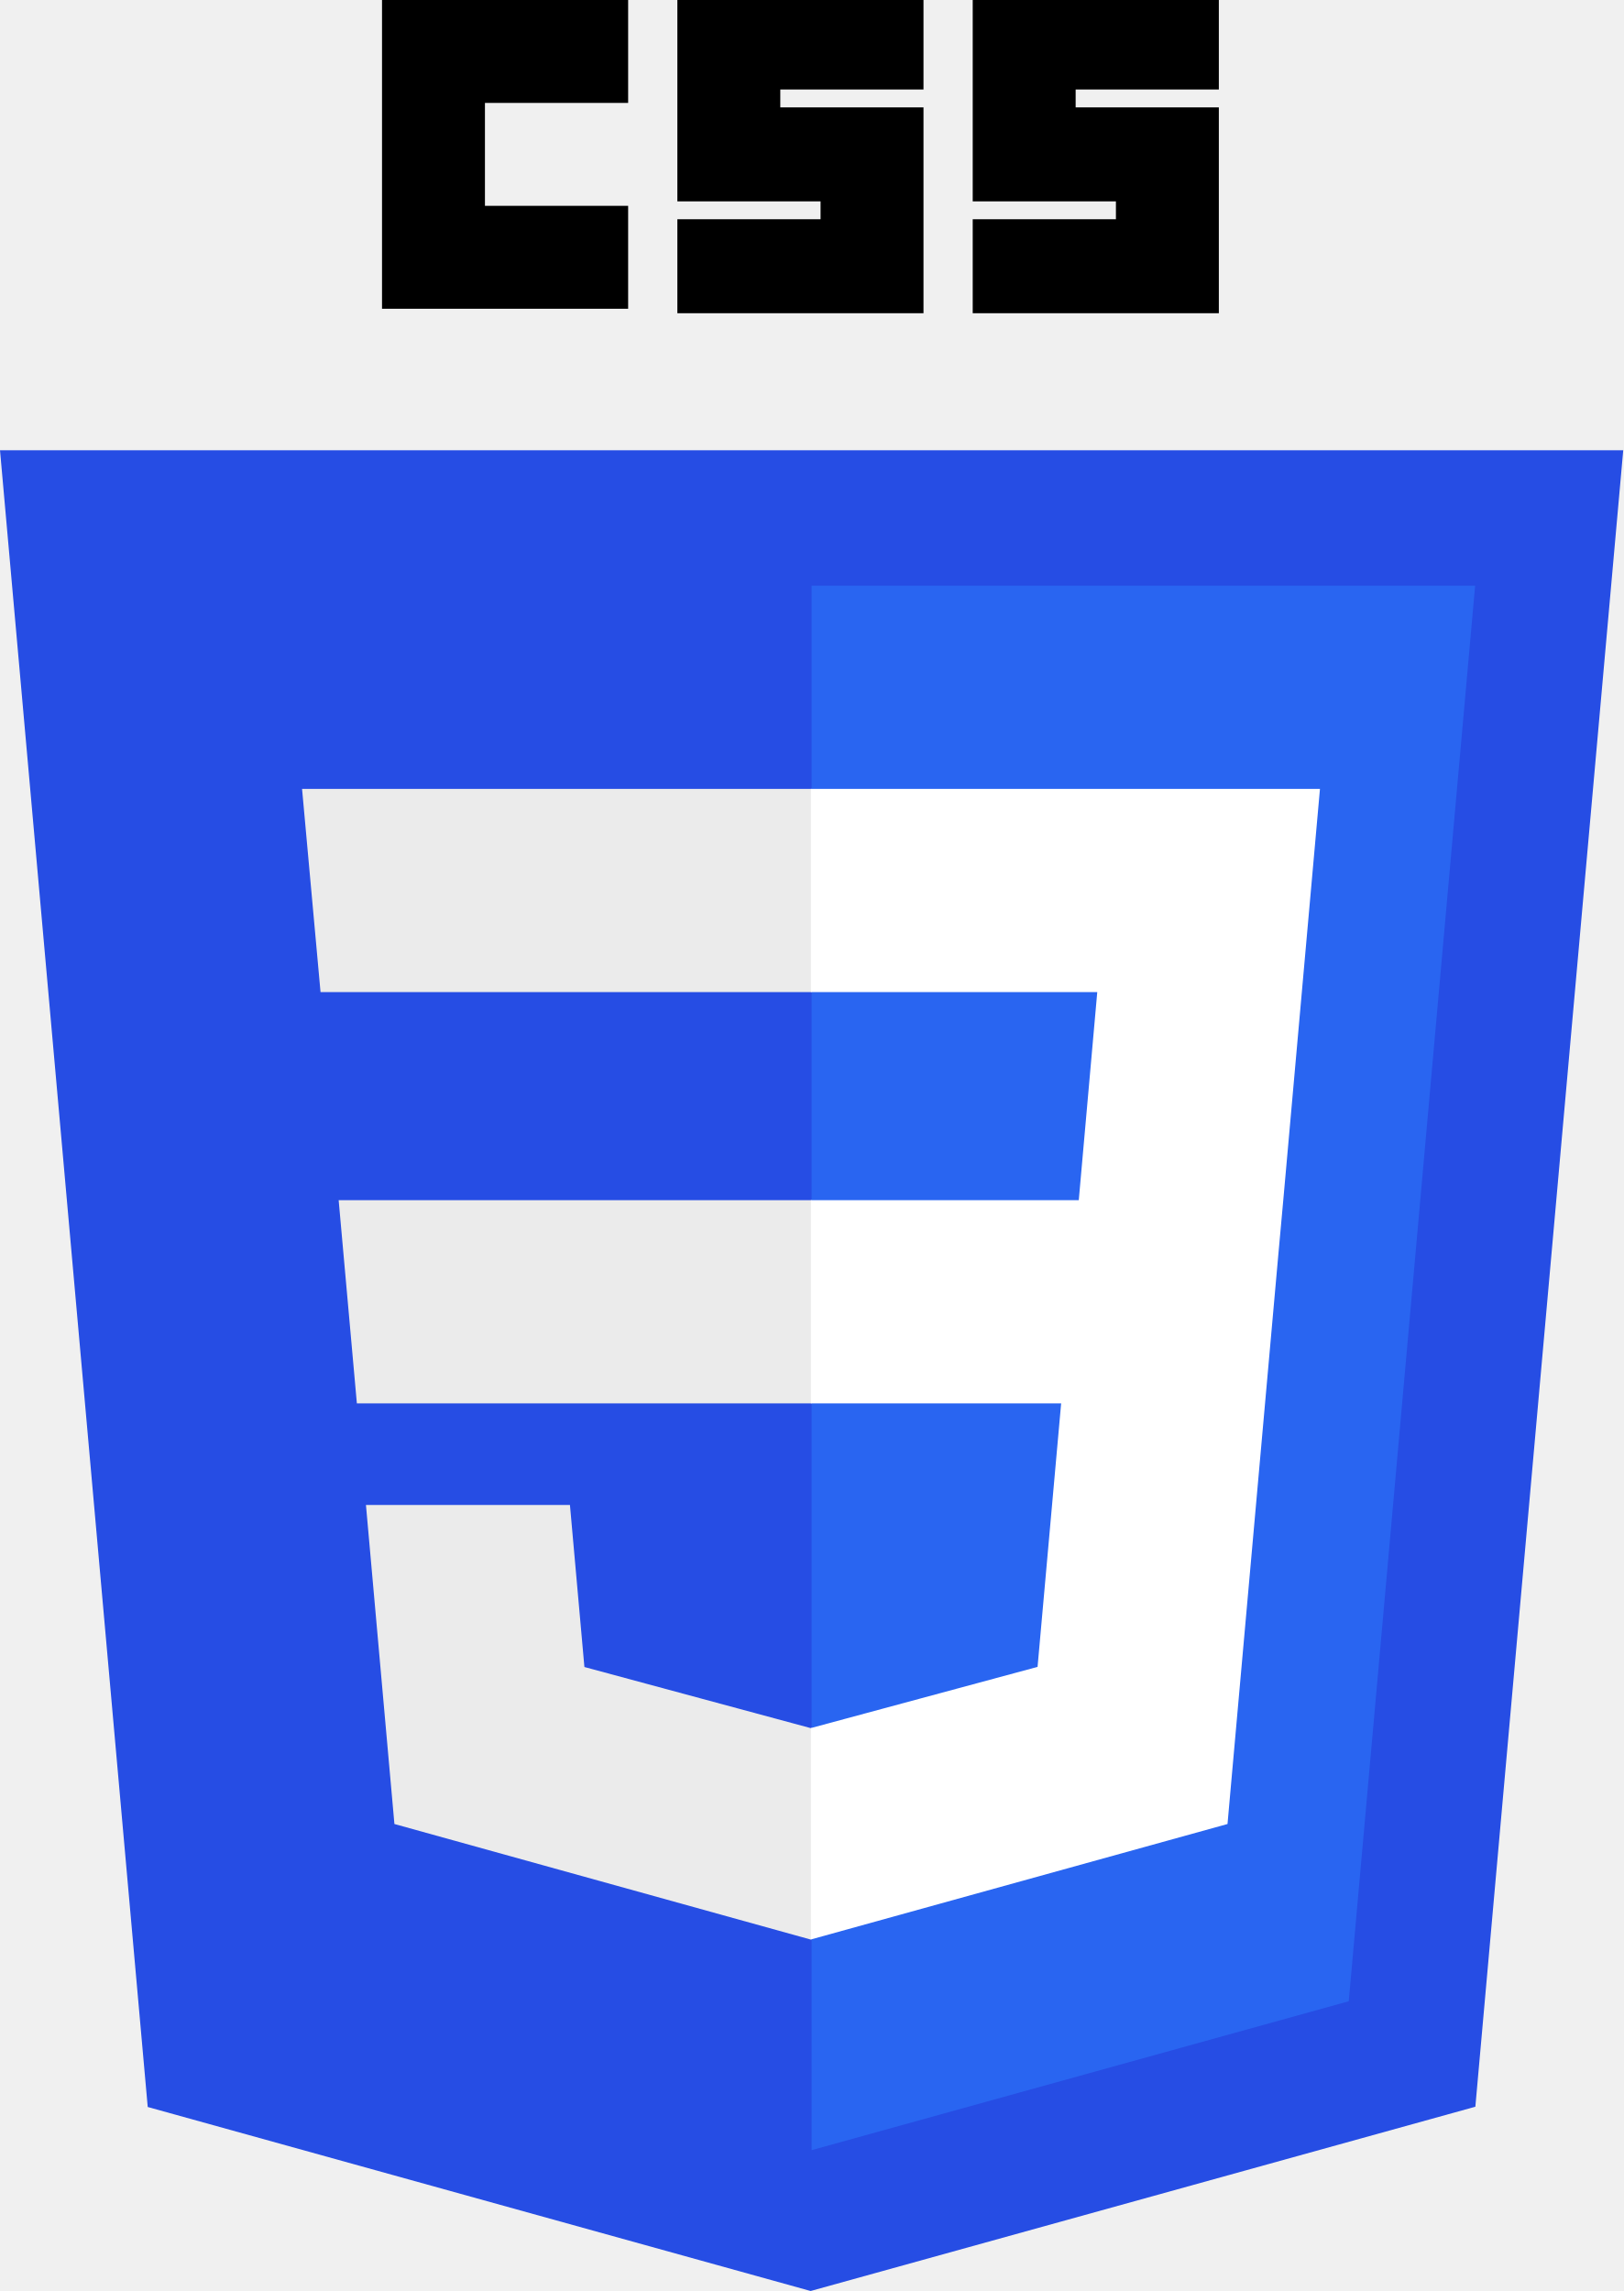
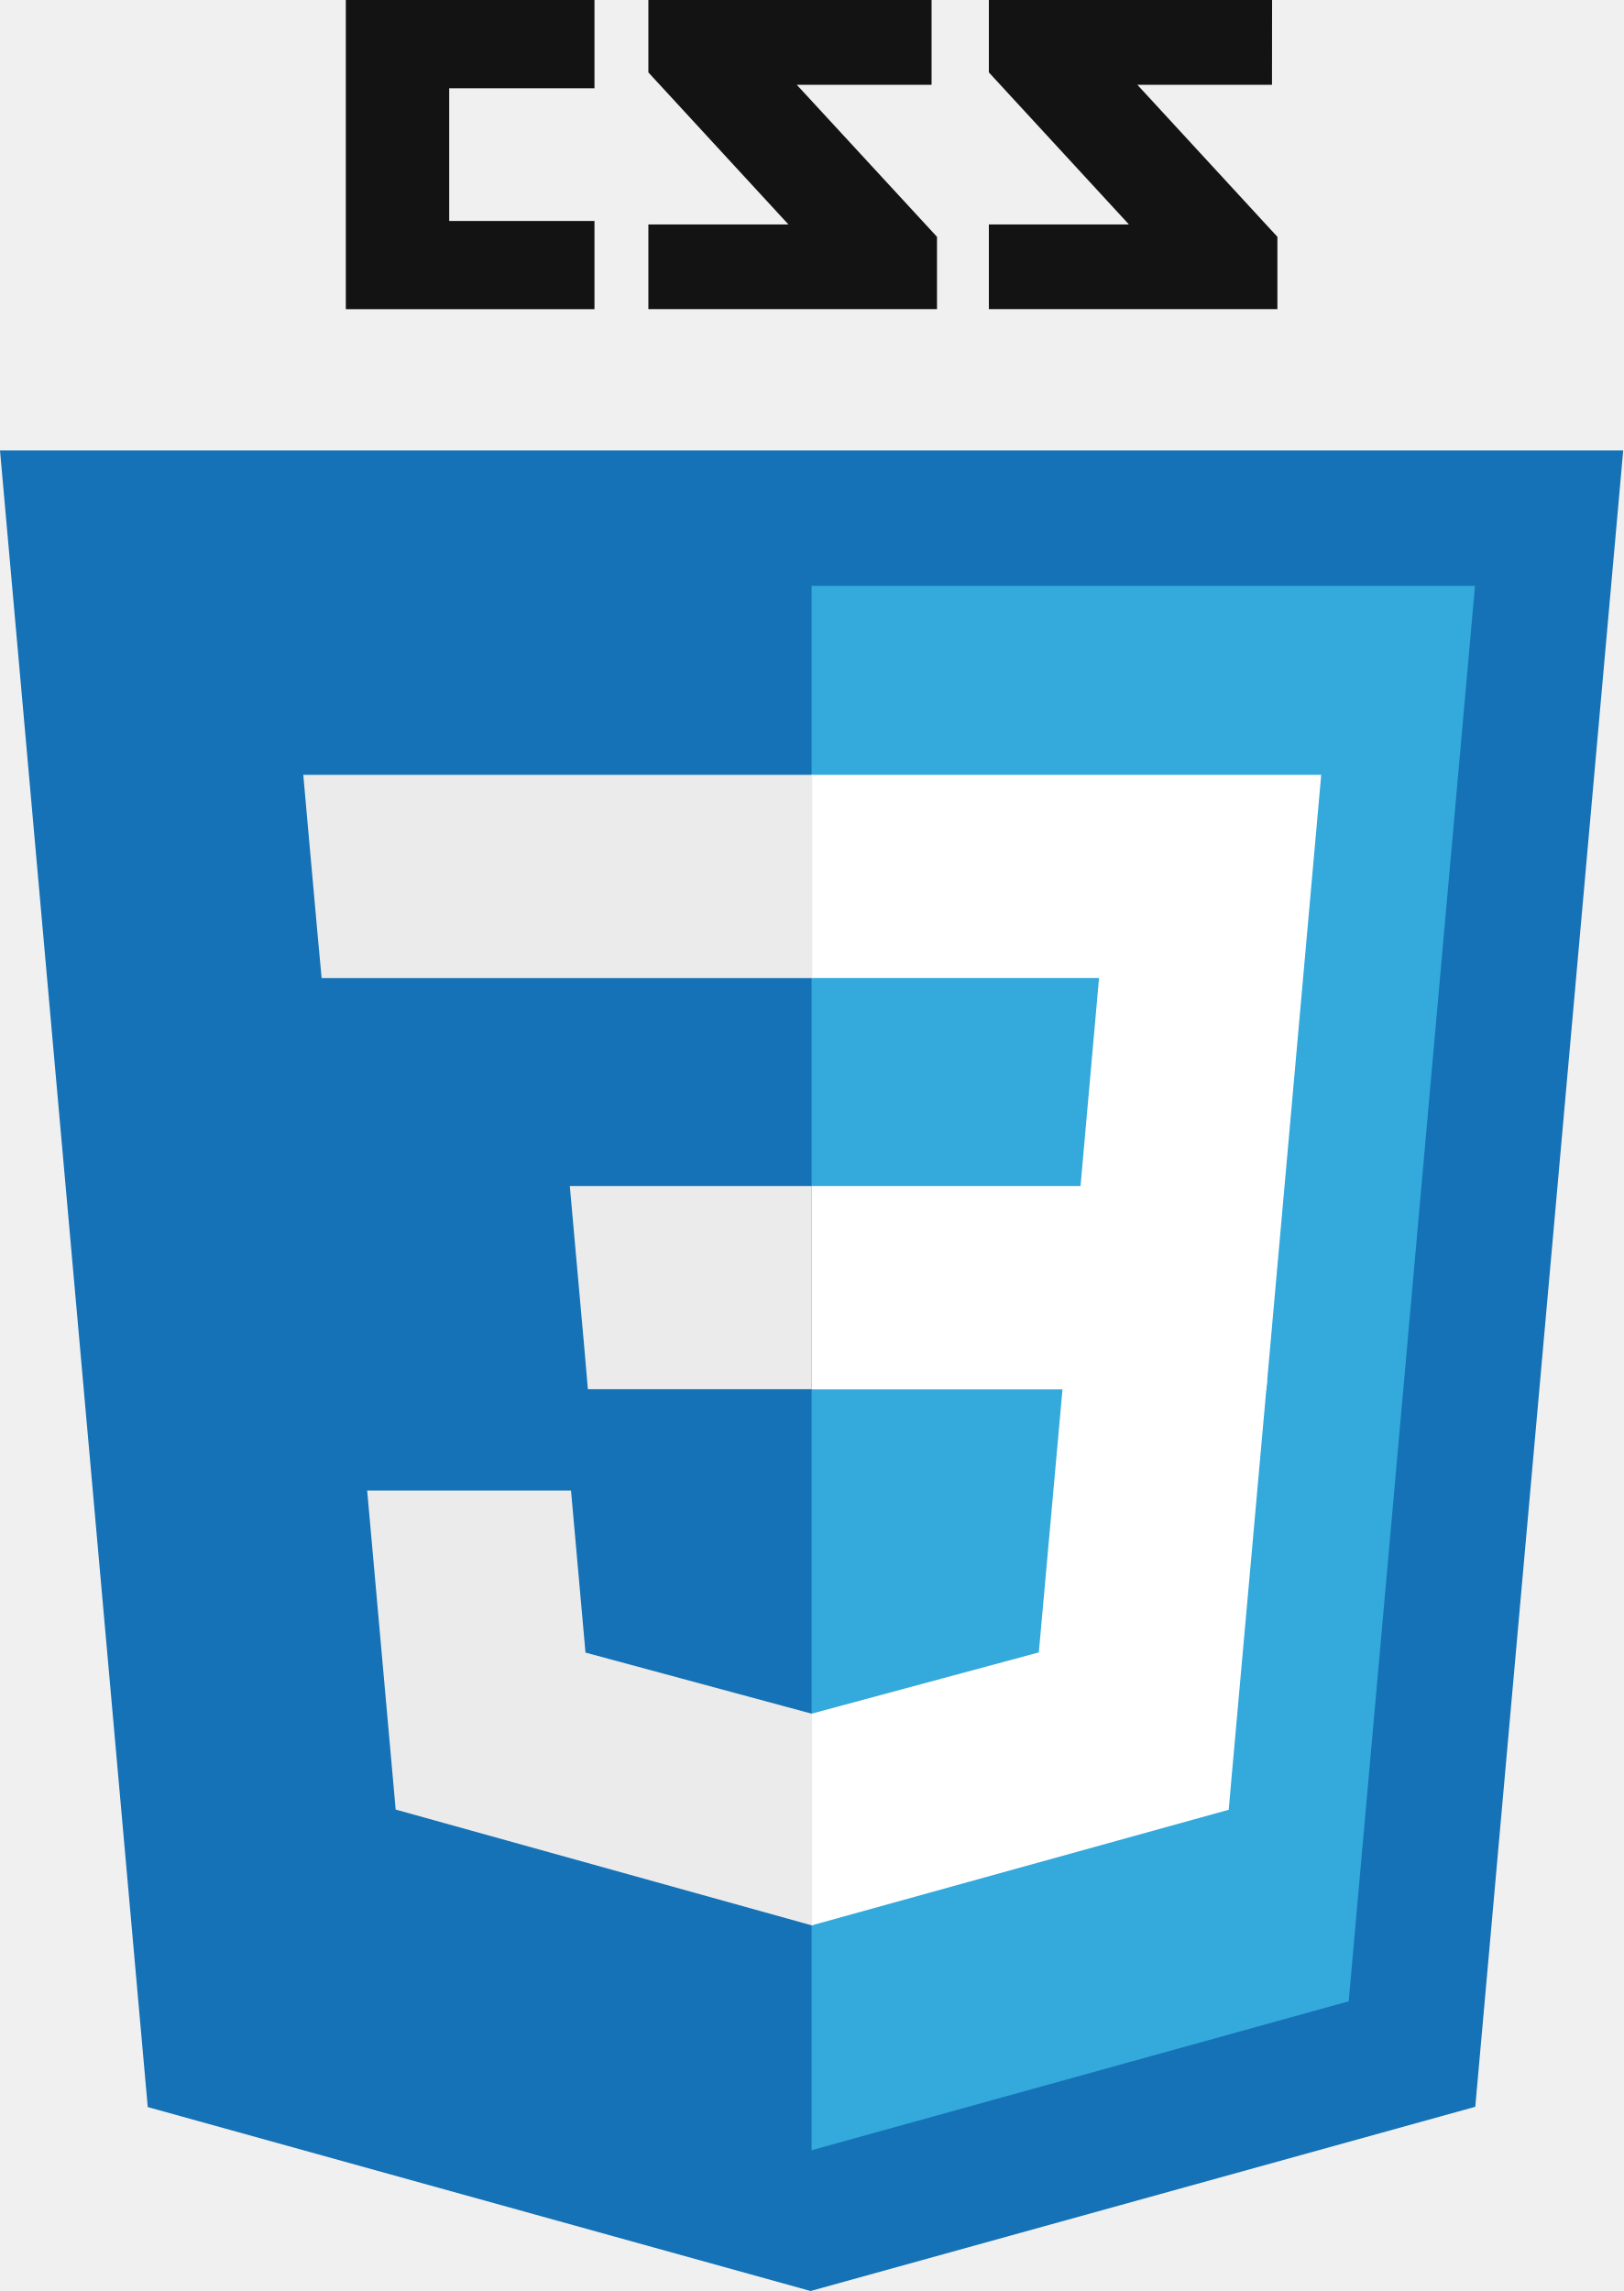
- <svg xmlns="http://www.w3.org/2000/svg" width="102.372mm" height="144.498mm" viewBox="0 0 362.734 512" id="svg3476" version="1.1">
-   <defs id="defs3478" />
-   <g id="layer1" transform="translate(-193.633,-276.3622)">
-     <g id="g3013" transform="translate(119,276.3622)">
-       <polygon id="polygon2989" points="437.367,100.62 404.321,470.819 255.778,512 107.644,470.877 74.633,100.62 " style="fill:#264de4" />
-       <polygon id="polygon2991" points="376.03,447.246 404.27,130.894 256,130.894 256,480.523 " style="fill:#2965f1" />
-       <polygon id="polygon2993" points="150.31,268.217 154.38,313.627 256,313.627 256,268.217 " style="fill:#ebebeb" />
-       <polygon id="polygon2995" points="256,176.305 255.843,176.305 142.132,176.305 146.26,221.716 256,221.716 " style="fill:#ebebeb" />
-       <polygon id="polygon2997" points="256,433.399 256,386.153 255.801,386.206 205.227,372.55 201.994,336.333 177.419,336.333 156.409,336.333 162.771,407.634 255.791,433.457 " style="fill:#ebebeb" />
-       <path id="path2999" d="m 160,0 55,0 0,23 -32,0 0,23 32,0 0,23 -55,0 z" />
-       <path id="path3001" d="m 226,0 55,0 0,20 -32,0 0,4 32,0 0,46 -55,0 0,-21 32,0 0,-4 -32,0 z" />
-       <path id="path3003" d="m 292,0 55,0 0,20 -32,0 0,4 32,0 0,46 -55,0 0,-21 32,0 0,-4 -32,0 z" />
-       <polygon id="polygon3005" points="311.761,313.627 306.49,372.521 255.843,386.191 255.843,433.435 348.937,407.634 349.62,399.962 360.291,280.411 361.399,268.217 369.597,176.305 255.843,176.305 255.843,221.716 319.831,221.716 315.699,268.217 255.843,268.217 255.843,313.627 " style="fill:#ffffff" />
-     </g>
-   </g>
+ <svg xmlns="http://www.w3.org/2000/svg" enable-background="new 0 0 1771 2499.8" viewBox="0 0 1771 2499.8">
+   <path d="m1387.8 92.5h-146.9l152.8 165.9v78.9h-314.8v-92.4h152.8l-152.8-165.9v-79h309zm-371.4 0h-147.1l153 165.9v78.9h-314.9v-92.4h152.8l-152.8-165.9v-79h309zm-367.8 3.8h-158.5v144.8h158.5v96.3h-271.3v-337.4h271.3z" fill="#131313" />
+   <path d="m161.2 2299.1-161.2-1807.7h1771l-161.4 1807.4-725.2 201z" fill="#1572b6" />
+   <path d="m885.5 2346.2 586-162.5 137.8-1544.5h-723.8z" fill="#33a9dc" />
+   <path d="m885.5 1294.1h293.4l20.2-227h-313.6v-221.6h556l-5.3 59.5-54.5 611h-496.2z" fill="#fff" />
+   <path d="m886.7 1869.9h-1l-246.9-66.7-15.8-176.8h-222.4l31.1 348.1 454.2 126.4h1.3v-231z" fill="#ebebeb" />
+   <path d="m1160.1 1506.3-26.7 296.7-247.3 66.7v231l454.5-126 3.3-37.5 38.6-431h-222.4z" fill="#fff" />
+   <path d="m886.3 845.5v221.7h-535.4l-4.6-49.8-10.1-112.4-5.3-59.5zm-.8 448.6v221.7h-244.1l-4.3-49.8-10.1-112.4-5.3-59.5h263.7z" fill="#ebebeb" />
</svg>
